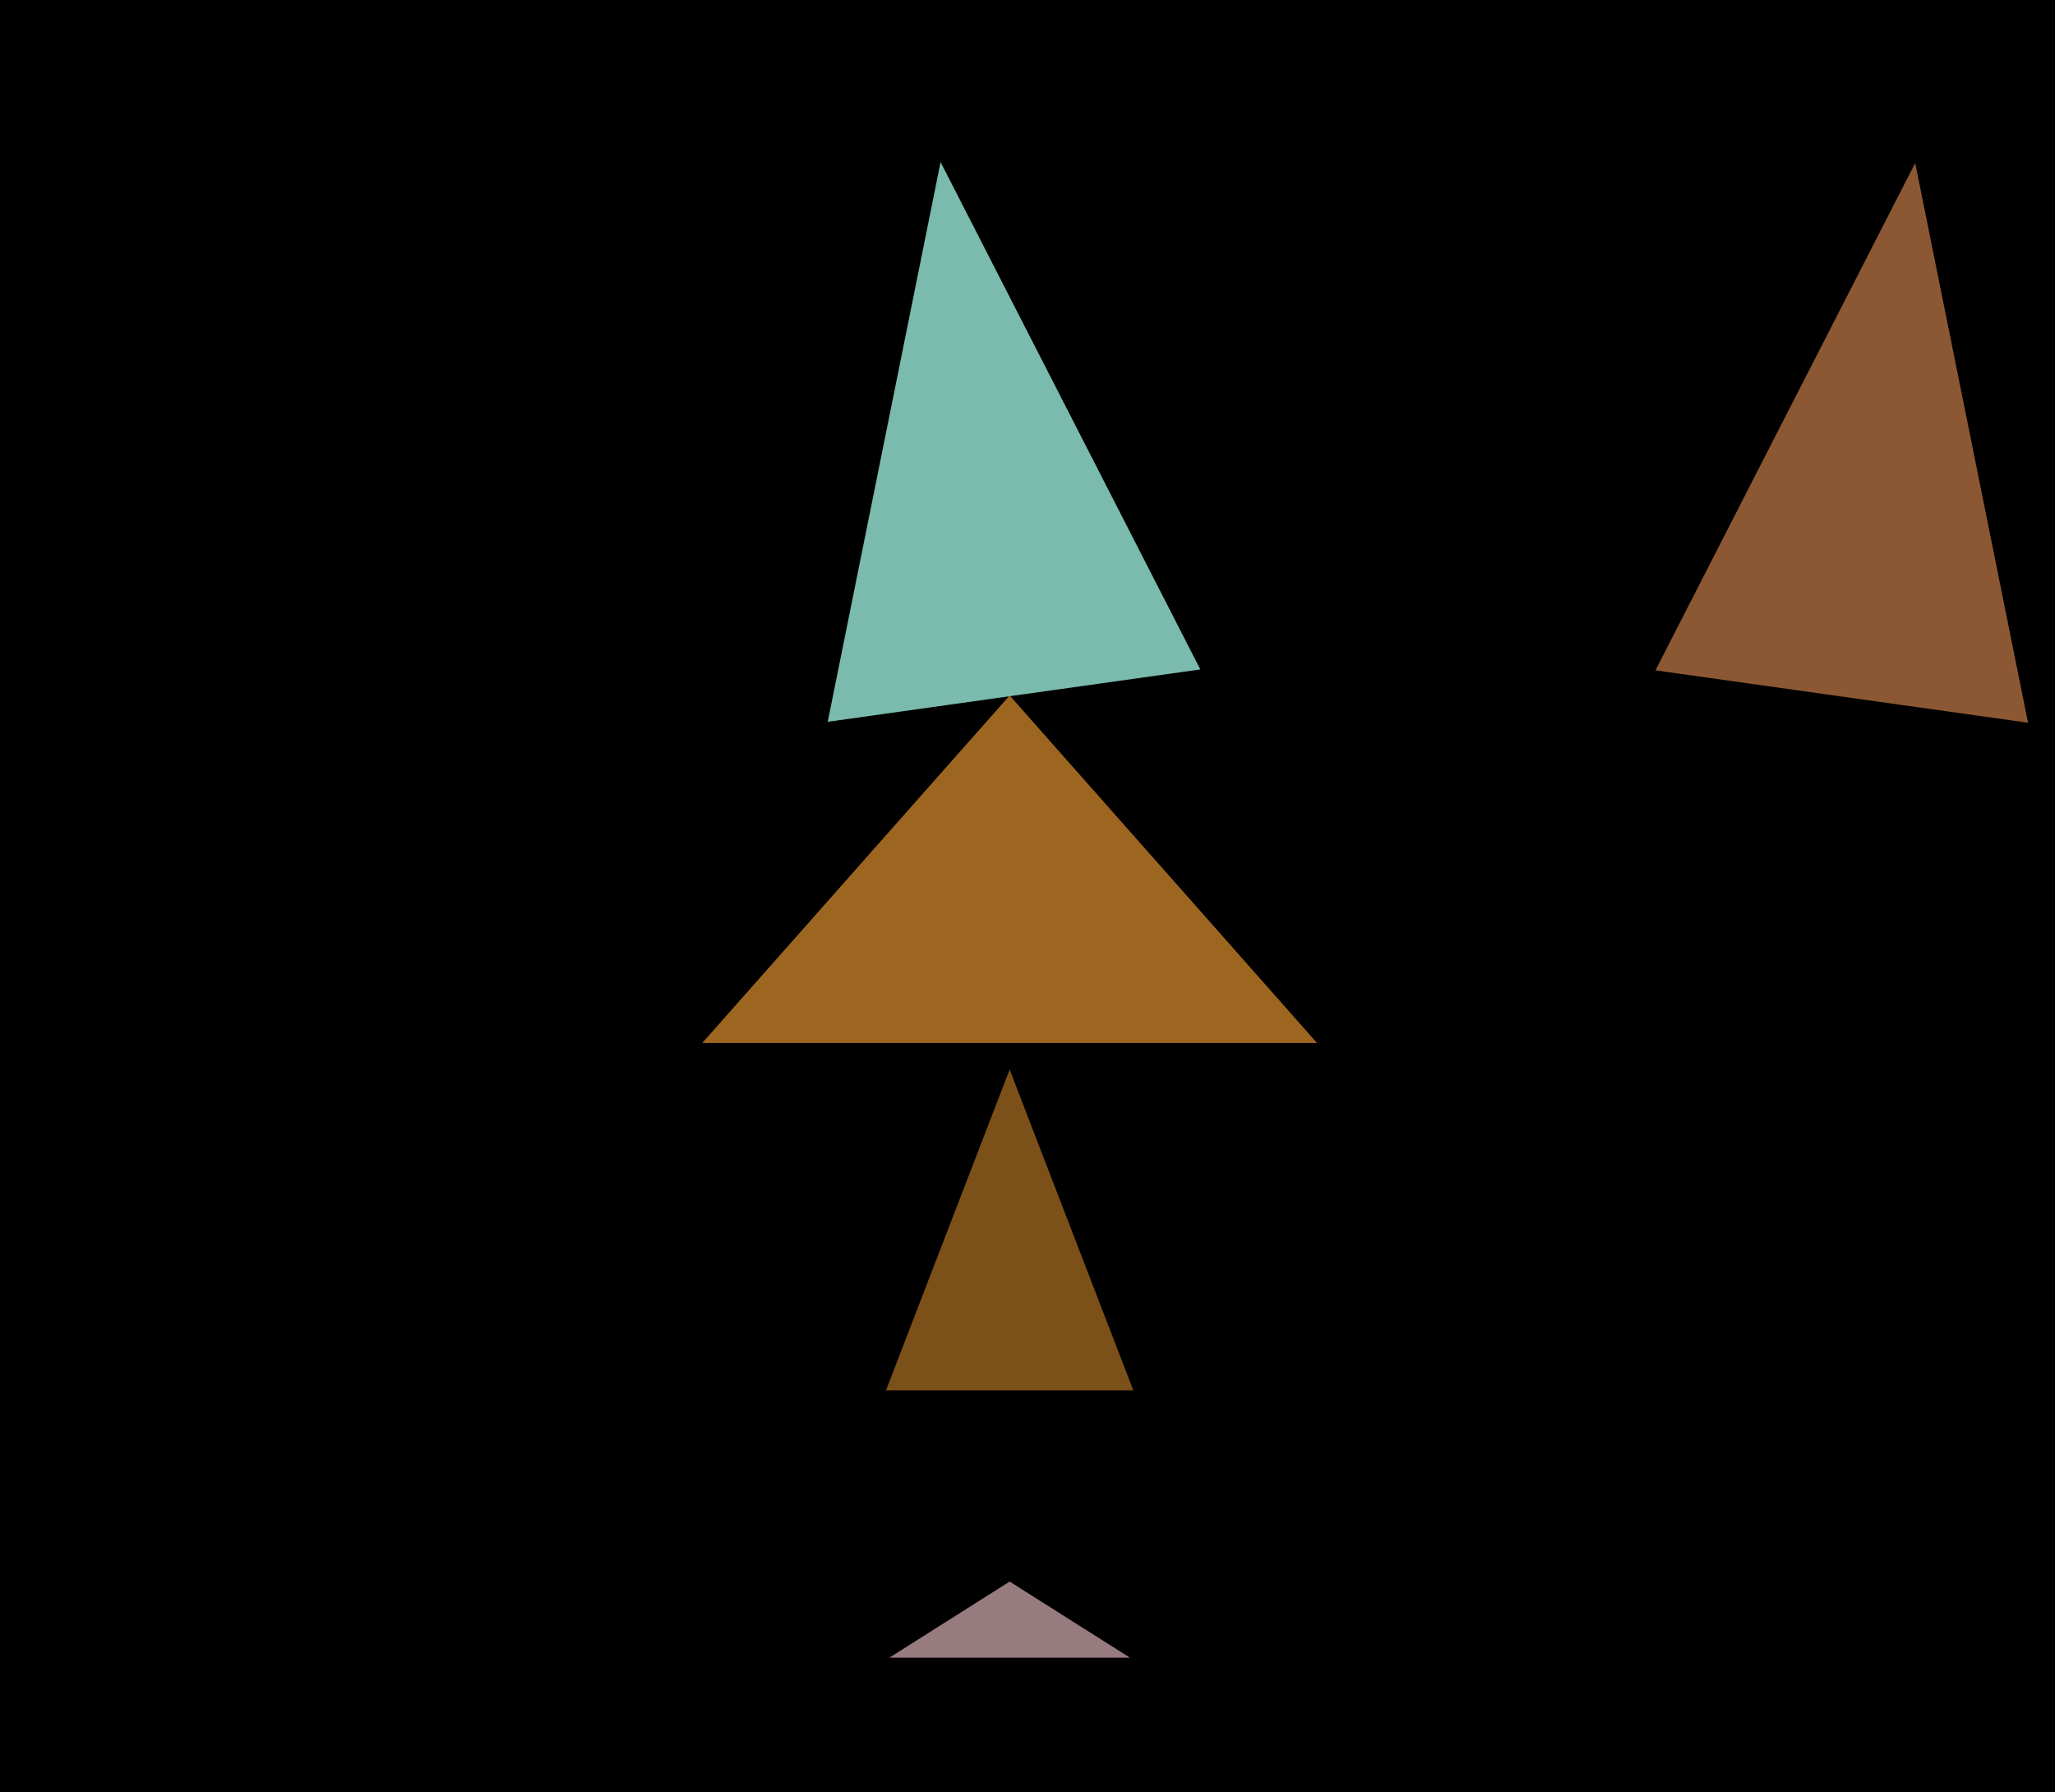
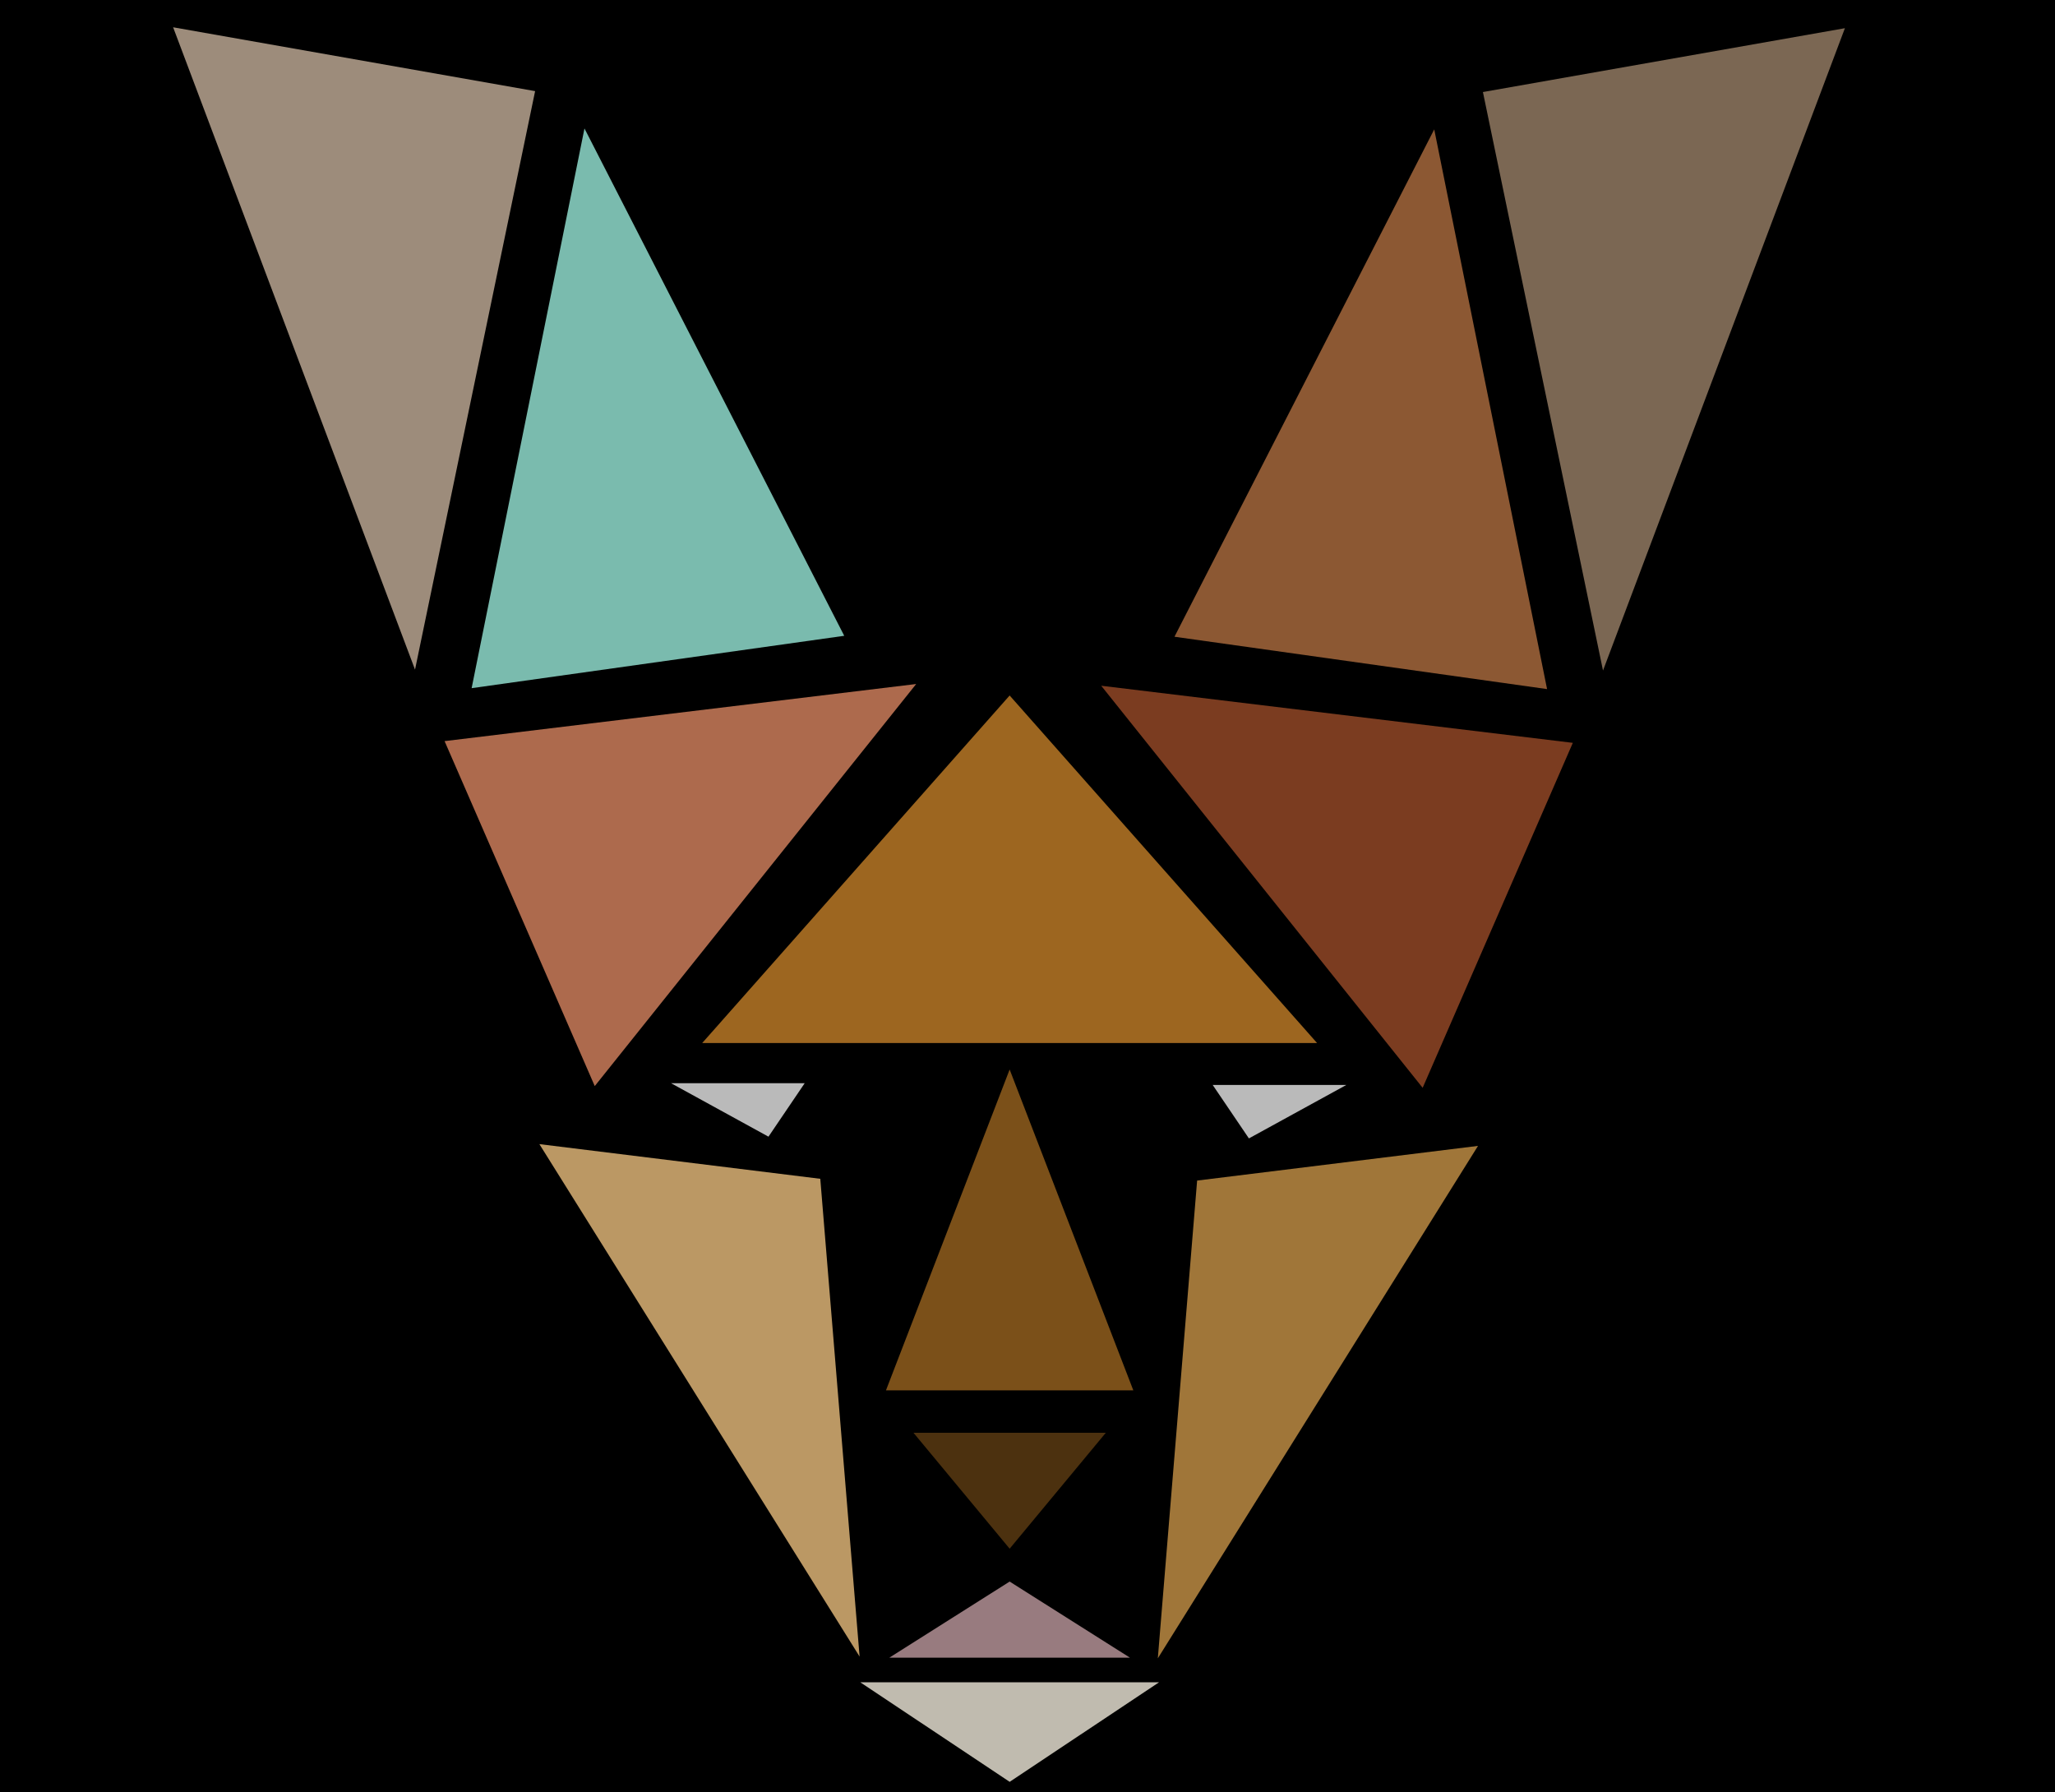
<svg xmlns="http://www.w3.org/2000/svg" viewBox="40.66 -21.468 367.895 320.8">
  <rect x="25.466" y="-63.392" width="398.283" height="408.228" style="stroke-width: 0px;" />
-   <path d="M 221.411 261.665 L 242.949 275.29 L 199.873 275.29 L 221.411 261.665 Z" style="fill: rgb(152, 123, 127);" id="mouth" />
-   <path d="M 244.854 -1003 L 266.392 -988.644 L 223.316 -988.644 L 244.854 -1003 Z" style="transform-origin: 208.127px -493.208px; fill: rgb(123, 80, 25);" transform="matrix(1, 0, 0, -1, 0, 986.4157)" id="object-1" />
-   <path d="M 221.411 103.038 L 276.453 165.259 L 166.369 165.259 L 221.411 103.038 Z" style="fill: rgb(157, 102, 32);" id="Forehead" />
-   <path d="M 221.411 169.995 L 243.551 227.43 L 199.271 227.43 L 221.411 169.995 Z" style="fill: rgb(123, 80, 25);" id="noseUpper" />
-   <path d="M 201.615 161.35 L 205.527 225.89 L 120.48 225.89 L 201.615 161.35 Z" style="transform-origin: 231.593px -166.283px; fill: rgb(123, 60, 32);" transform="matrix(0.992749, 0.120206, 0.356382, -0.964152, -23.24494, 659.0476)" id="headUpperR" />
-   <path d="M 264.245 -182.33 L 281.691 -172.758 L 257.76 -172.758 L 264.245 -182.33 Z" style="transform-origin: 208.349px -492.765px; fill: rgb(186, 186, 186);" transform="matrix(1, 0, 0, -1, 0, 985.5308)" id="eyeR" />
-   <path d="M 436.848 708.367 L 468.76 747.723 L 360.585 747.723 L 436.848 708.367 Z" style="transform-origin: 155.276px 829.33px; fill: rgb(160, 118, 57);" transform="matrix(0.529917, -0.84805, 0.84805, 0.529917, 53.0718, -336.5659)" id="object-6" class="cheekR" />
-   <path d="M -221.413 -297.52 L -194.677 -279.699 L -248.15 -279.699 L -221.413 -297.52 Z" style="transform-origin: -208.491px -493.207px; fill: rgb(192, 187, 175);" transform="matrix(-1, 0, 0, -1, 416.983, 986.4145)" id="chin" />
-   <path d="M 221.412 -255.78 L 238.624 -235.033 L 204.199 -235.033 L 221.412 -255.78 Z" style="transform-origin: 208.127px -493.208px; fill: rgb(76, 49, 15);" transform="matrix(1, 0, 0, -1, 0, 986.416)" id="noseLower" />
-   <path d="M -88.13 -41.509 L -54.719 54.904 L -122.08 54.904 L -88.13 -41.509 Z" style="transform-origin: -74.929px 452.836px; fill: rgb(122, 187, 174);" transform="matrix(0.990268, -0.139173, 0.139173, 0.990268, 302.0951, 36.38887)" id="earLowerL" />
-   <path d="M -39.345 -161.35 L -35.433 -96.81 L -120.48 -96.81 L -39.345 -161.35 Z" style="transform-origin: -9.367px -488.983px; fill: rgb(173, 106, 77);" transform="matrix(-0.992749, 0.120206, -0.356382, -0.964152, 243.5035, 981.438)" id="headUpperL" />
-   <path d="M 245.458 -151.46 L 263.225 -45.737 L 197.42 -45.737 L 245.458 -151.46 Z" style="transform-origin: 374.784px -520.575px; fill: rgb(157, 140, 123);" transform="matrix(0.984801, 0.173684, 0.037849, -1.008758, -146.4346, 1013.793)" id="earUpperL" />
-   <path d="M -178.235 -182.02 L -160.789 -172.448 L -184.72 -172.448 L -178.235 -182.02 Z" style="transform-origin: -234.136px -492.456px; fill: rgb(186, 186, 186);" transform="matrix(-1, 0, 0, -1, 468.2716, 984.9111)" id="eyeL" />
-   <path d="M -284.317 -708.37 L -252.405 -669.014 L -360.58 -669.014 L -284.317 -708.37 Z" style="transform-origin: -565.894px -587.404px; fill: rgb(187, 152, 100);" transform="matrix(-0.529917, -0.84805, -0.84805, 0.529917, 800.0316, 1079.858)" id="object-13" class="cheekL" />
-   <path d="M -88.13 -41.509 L -54.719 54.904 L -122.08 54.904 L -88.13 -41.509 Z" style="transform-origin: -74.929px 452.836px; fill: rgb(140, 88, 51);" transform="matrix(-0.990268, -0.139173, -0.139173, 0.990268, 290.4794, 36.5556)" id="earLowerR" />
-   <path d="M -149.382 151.46 L -131.615 257.183 L -197.42 257.183 L -149.382 151.46 Z" style="transform-origin: -20.056px -217.655px; fill: rgb(123, 103, 83);" transform="matrix(-0.984801, 0.173684, -0.037849, -1.008758, 234.3036, 711.0354)" id="earUpperR" />
+   <path d="M 221.411 261.665 L 242.949 275.29 L 199.873 275.29 L 221.411 261.665 Z" style="fill: rgb(152, 123, 127)" id="mouth" />
+   <path d="M 221.411 103.038 L 276.453 165.259 L 166.369 165.259 L 221.411 103.038 Z" style="fill: rgb(157, 102, 32)" id="Forehead" />
+   <path d="M 221.411 169.995 L 243.551 227.43 L 199.271 227.43 L 221.411 169.995 Z" style="fill: rgb(123, 80, 25)" id="noseUpper" />
+   <path d="M 295.35 173.273 L 322.234 111.517 L 237.804 101.294 L 295.35 173.273 Z" style="fill: rgb(123, 60, 32)" id="headUpperR" />
+   <path d="M 264.245 182.331 L 281.691 172.759 L 257.76 172.759 L 264.245 182.331 Z" style="fill: rgb(186, 186, 186)" id="eyeR" />
+   <path d="M 254.975 189.877 L 305.261 183.669 L 247.938 275.407 L 254.975 189.877 Z" style="fill: rgb(160, 118, 57)" id="object-6" class="cheekR" />
+   <path d="M 221.414 297.52 L 194.678 279.699 L 248.151 279.699 L 221.414 297.52 Z" style="fill: rgb(192, 187, 175)" id="chin" />
+   <path d="M 221.412 255.78 L 238.624 235.033 L 204.199 235.033 L 221.412 255.78 Z" style="fill: rgb(76, 49, 15)" id="noseLower" />
+   <path d="M 145.294 1.528 L 191.798 92.353 L 125.093 101.728 L 145.294 1.528 Z" style="fill: rgb(122, 187, 174)" id="earLowerL" />
+   <path d="M 147.135 172.963 L 120.25 111.207 L 204.68 100.984 L 147.135 172.963 Z" style="fill: rgb(173, 106, 77)" id="headUpperL" />
+   <path d="M 114.96 98.408 L 136.458 -5.155 L 71.653 -16.584 L 114.96 98.408 Z" style="fill: rgb(157, 140, 123)" id="earUpperL" />
+   <path d="M 178.235 182.019 L 160.789 172.447 L 184.72 172.447 L 178.235 182.019 Z" style="fill: rgb(186, 186, 186)" id="eyeL" />
+   <path d="M 187.51 189.561 L 137.224 183.353 L 194.548 275.091 L 187.51 189.561 Z" style="fill: rgb(187, 152, 100)" id="object-13" class="cheekL" />
+   <path d="M 297.422 1.695 L 250.919 92.52 L 317.624 101.894 L 297.422 1.695 Z" style="fill: rgb(140, 88, 51)" id="earLowerR" />
+   <path d="M 327.637 98.571 L 306.139 -4.992 L 370.944 -16.421 L 327.637 98.571 Z" style="fill: rgb(123, 103, 83)" id="earUpperR" />
</svg>
